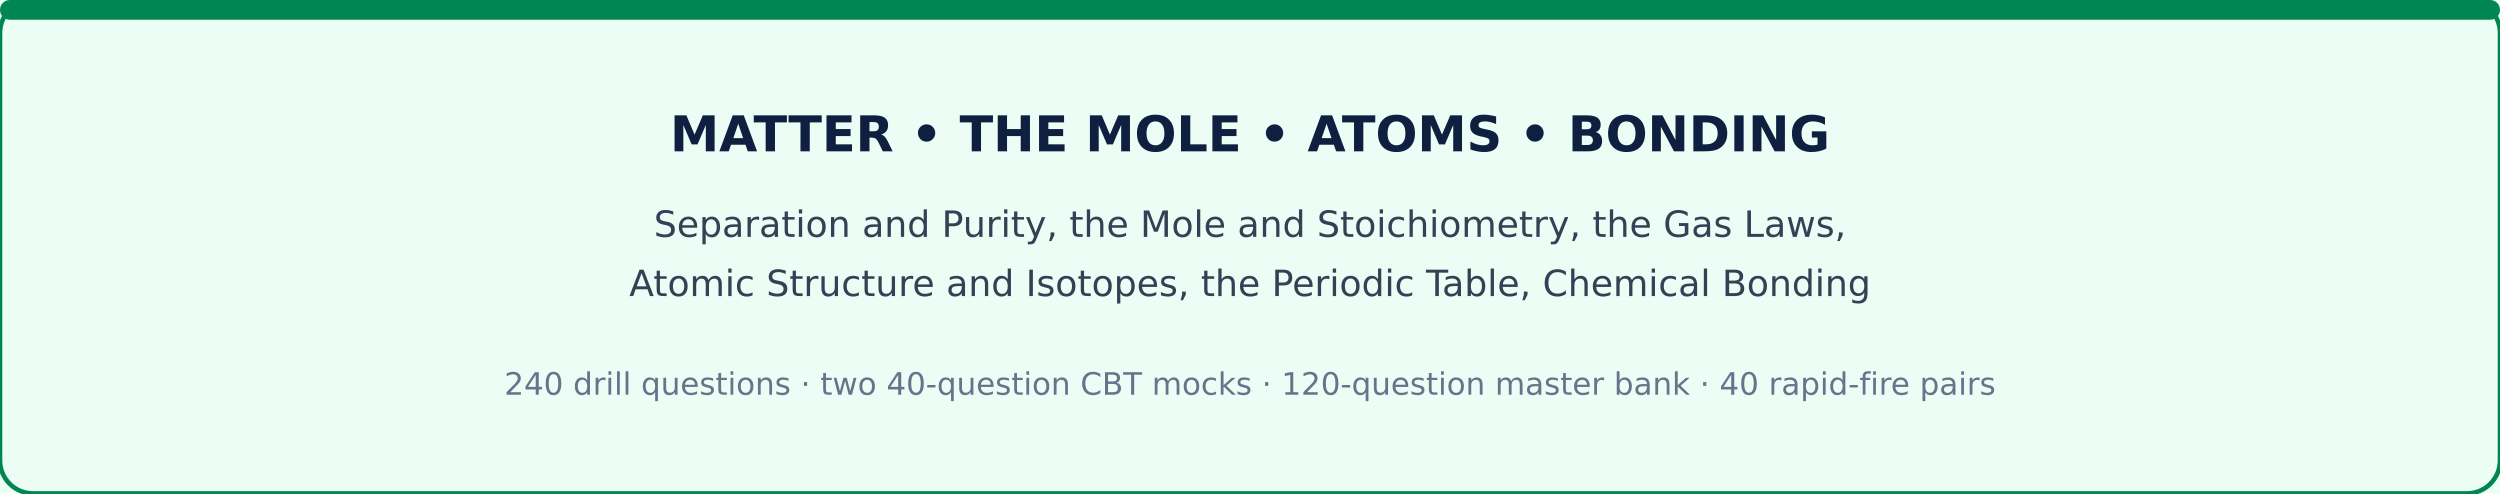
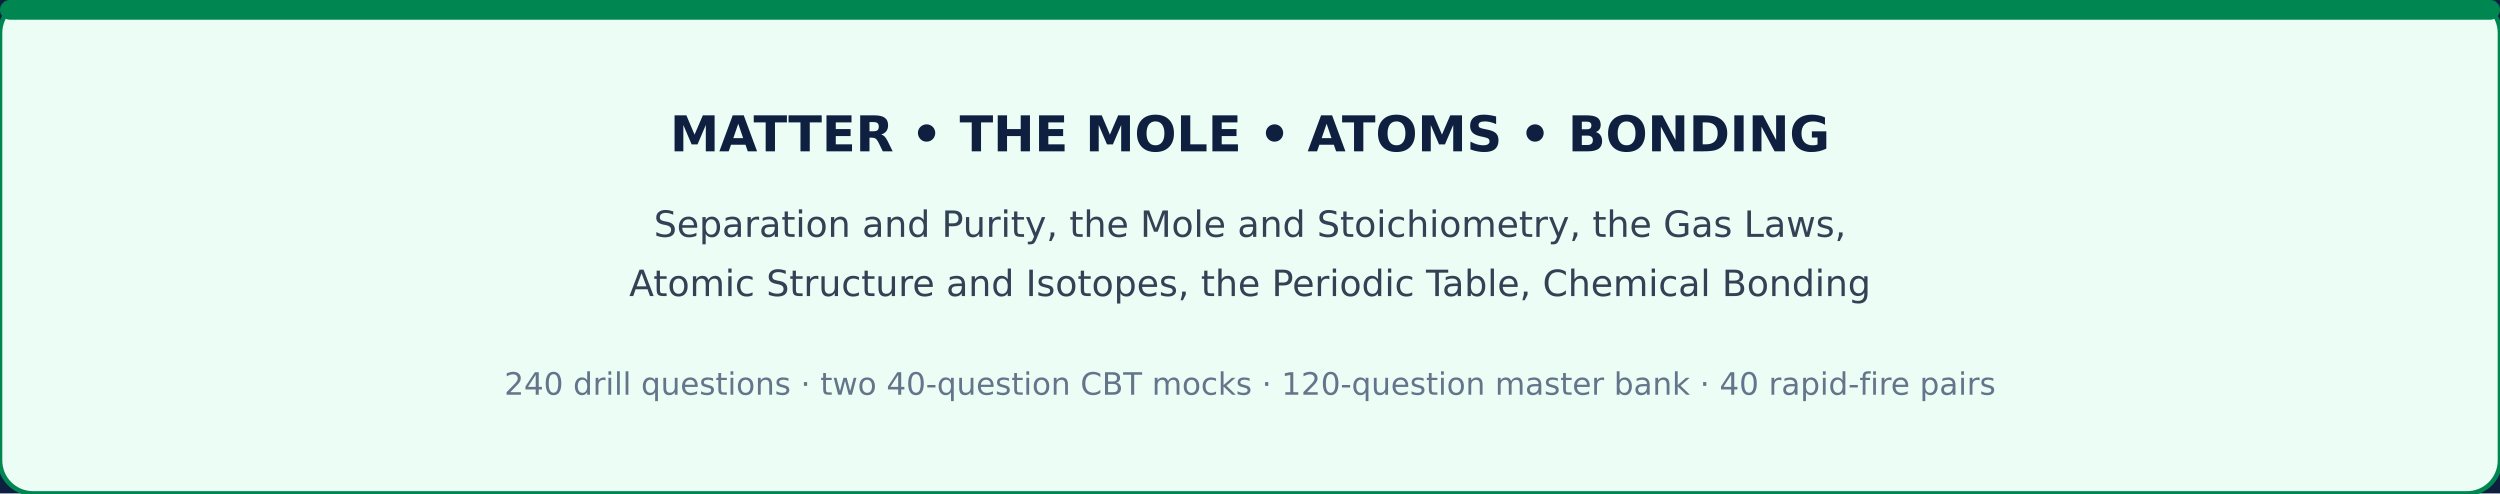
<svg xmlns="http://www.w3.org/2000/svg" viewBox="0 0 760 150" width="760" height="150">
  <defs>
    <marker id="ag" viewBox="0 0 10 10" refX="9" refY="5" markerWidth="7" markerHeight="7" orient="auto-start-reverse">
      <path d="M 0 1 L 10 5 L 0 9 z" fill="#008751" />
    </marker>
    <marker id="an" viewBox="0 0 10 10" refX="9" refY="5" markerWidth="7" markerHeight="7" orient="auto-start-reverse">
      <path d="M 0 1 L 10 5 L 0 9 z" fill="#0E1F40" />
    </marker>
    <marker id="aa" viewBox="0 0 10 10" refX="9" refY="5" markerWidth="7" markerHeight="7" orient="auto-start-reverse">
      <path d="M 0 1 L 10 5 L 0 9 z" fill="#D97706" />
    </marker>
    <marker id="ar" viewBox="0 0 10 10" refX="9" refY="5" markerWidth="7" markerHeight="7" orient="auto-start-reverse">
      <path d="M 0 1 L 10 5 L 0 9 z" fill="#DC2626" />
    </marker>
  </defs>
-   <rect x="0" y="0" width="760" height="150" fill="#ECFDF5" />
+   <rect x="0" y="0" width="760" height="150" fill="#0E1F40" />
  <rect x="0" y="0" width="760" height="150" rx="10" fill="#ECFDF5" stroke="#008751" stroke-width="1.4" />
  <rect x="0" y="0" width="760" height="6" rx="3" fill="#008751" />
  <text x="380" y="46" font-family="DejaVu Sans" font-size="15" fill="#0E1F40" text-anchor="middle" font-weight="bold">MATTER  •  THE MOLE  •  ATOMS  •  BONDING</text>
  <text x="380" y="72" font-family="DejaVu Sans" font-size="11" fill="#334155" text-anchor="middle" font-weight="normal">Separation and Purity, the Mole and Stoichiometry, the Gas Laws,</text>
  <text x="380" y="90" font-family="DejaVu Sans" font-size="11" fill="#334155" text-anchor="middle" font-weight="normal">Atomic Structure and Isotopes, the Periodic Table, Chemical Bonding</text>
  <text x="380" y="120" font-family="DejaVu Sans" font-size="9.4" fill="#64748B" text-anchor="middle" font-weight="normal">240 drill questions · two 40-question CBT mocks · 120-question master bank · 40 rapid-fire pairs</text>
</svg>
